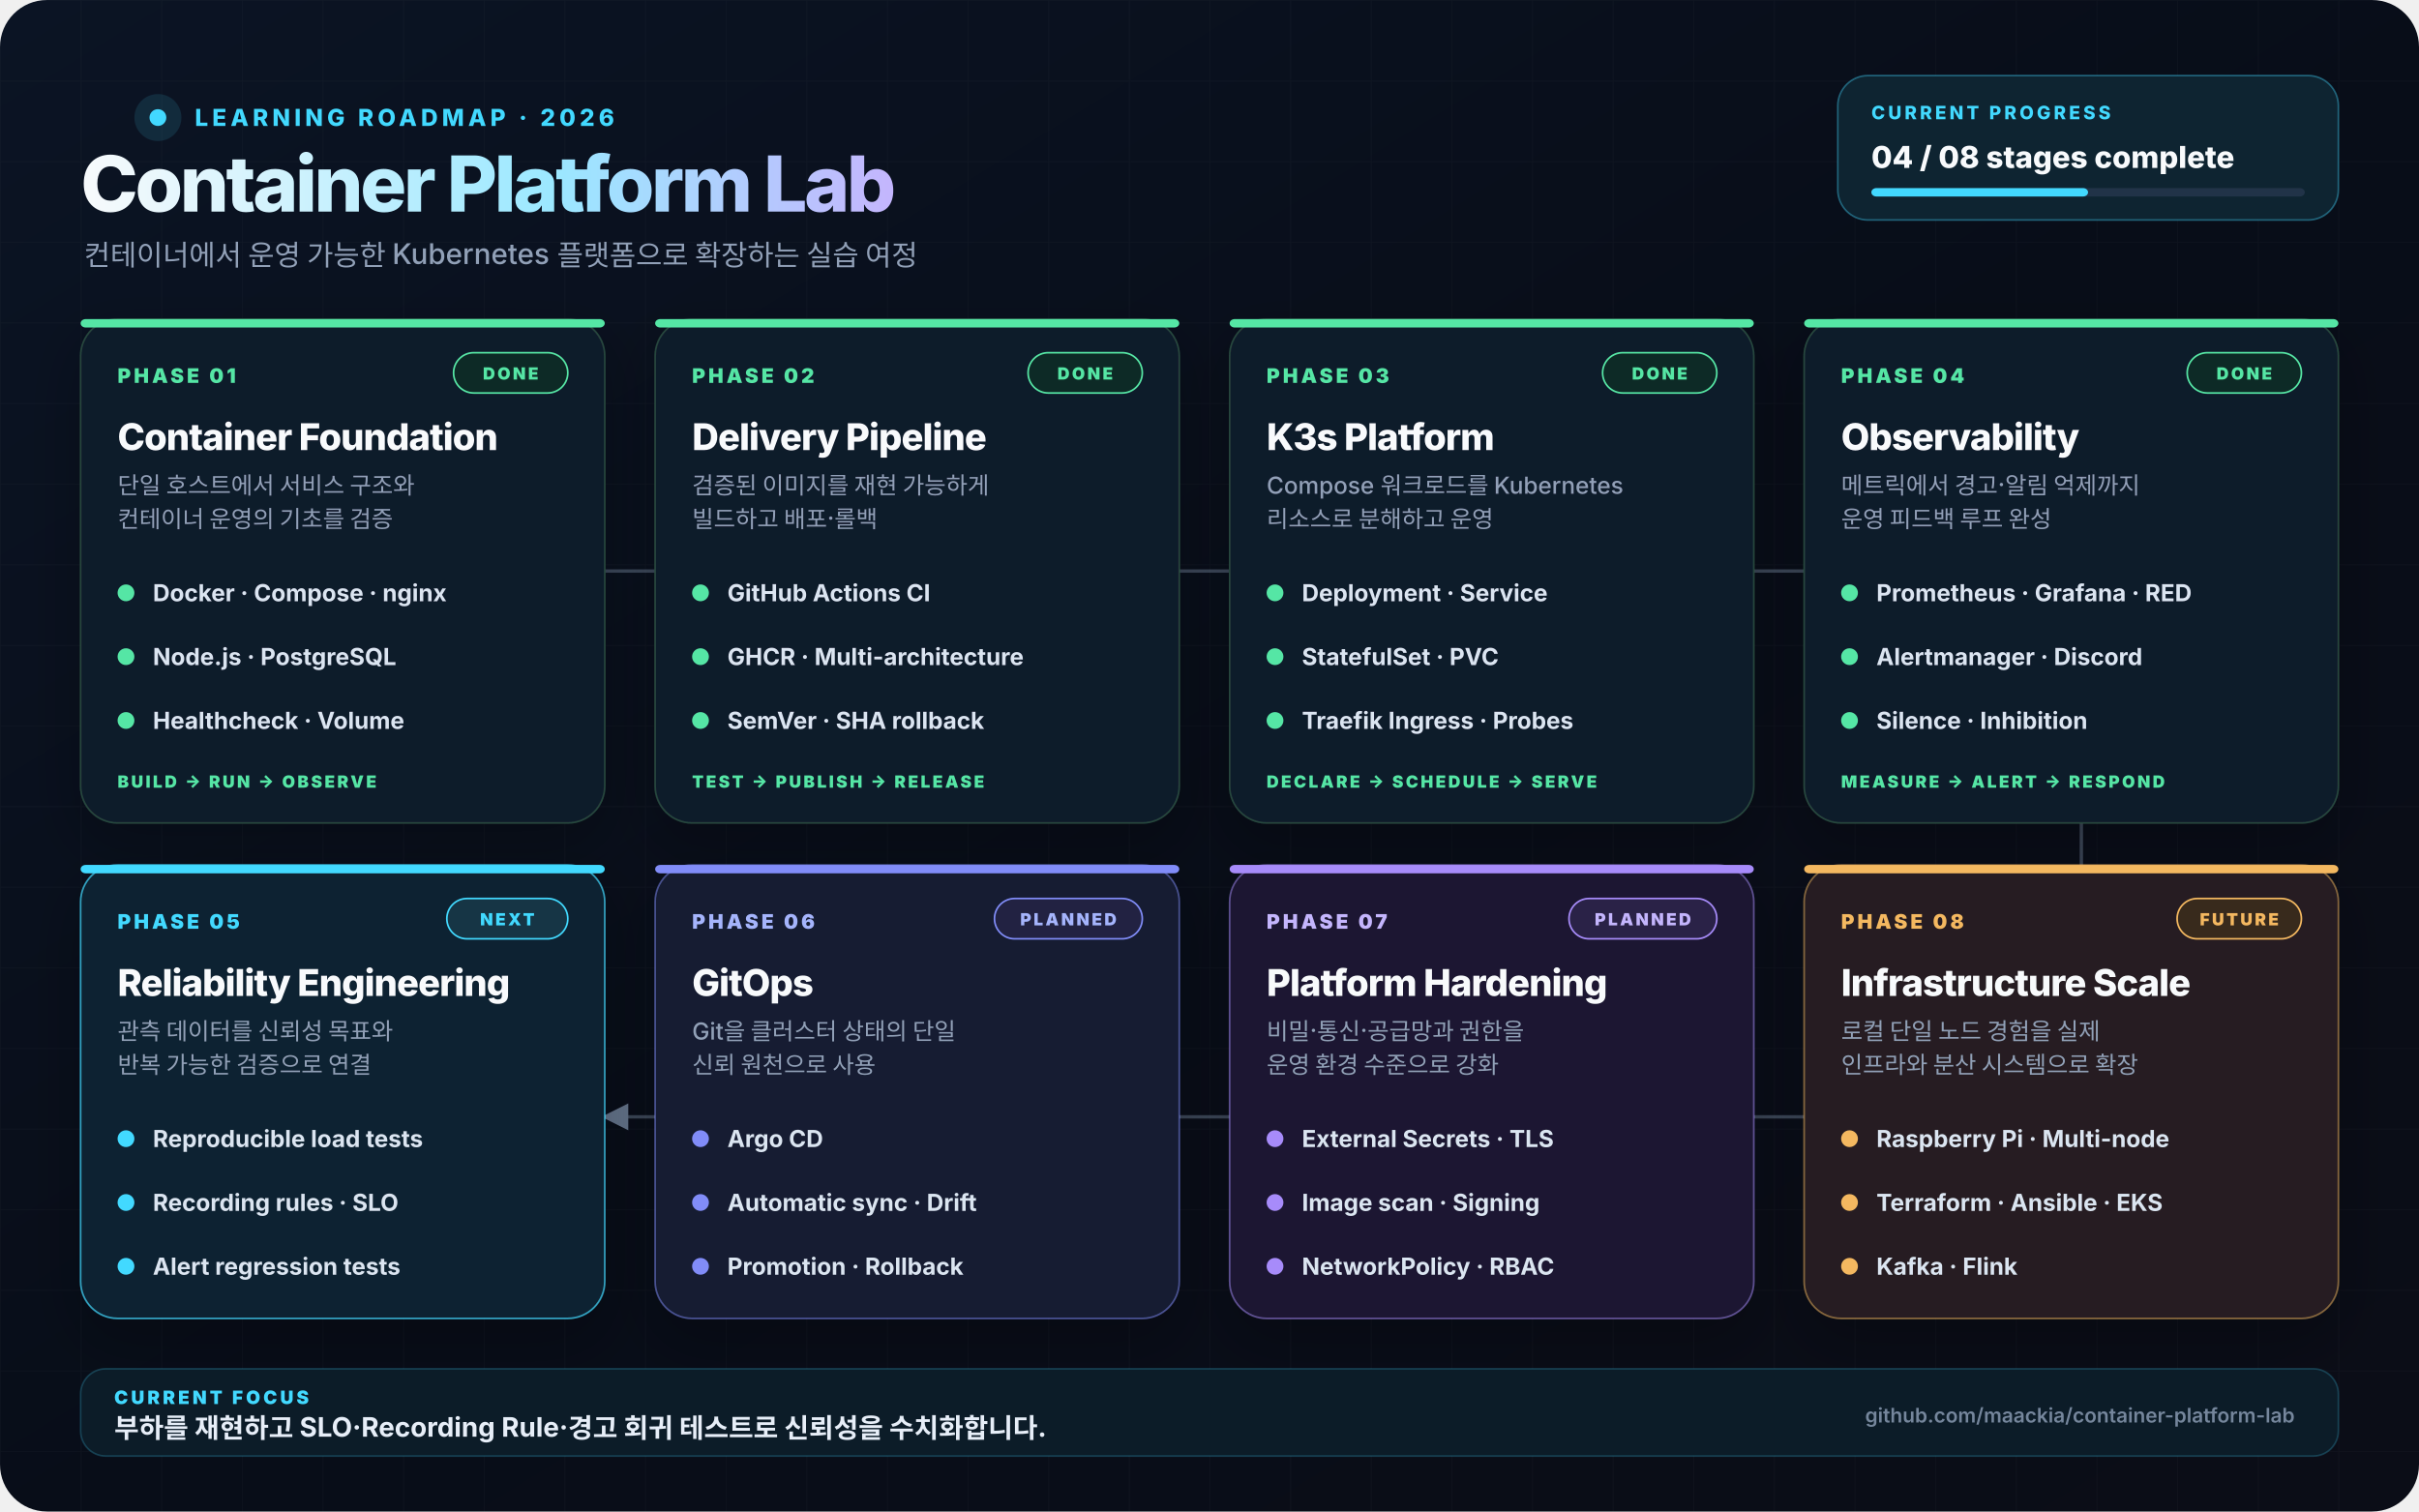
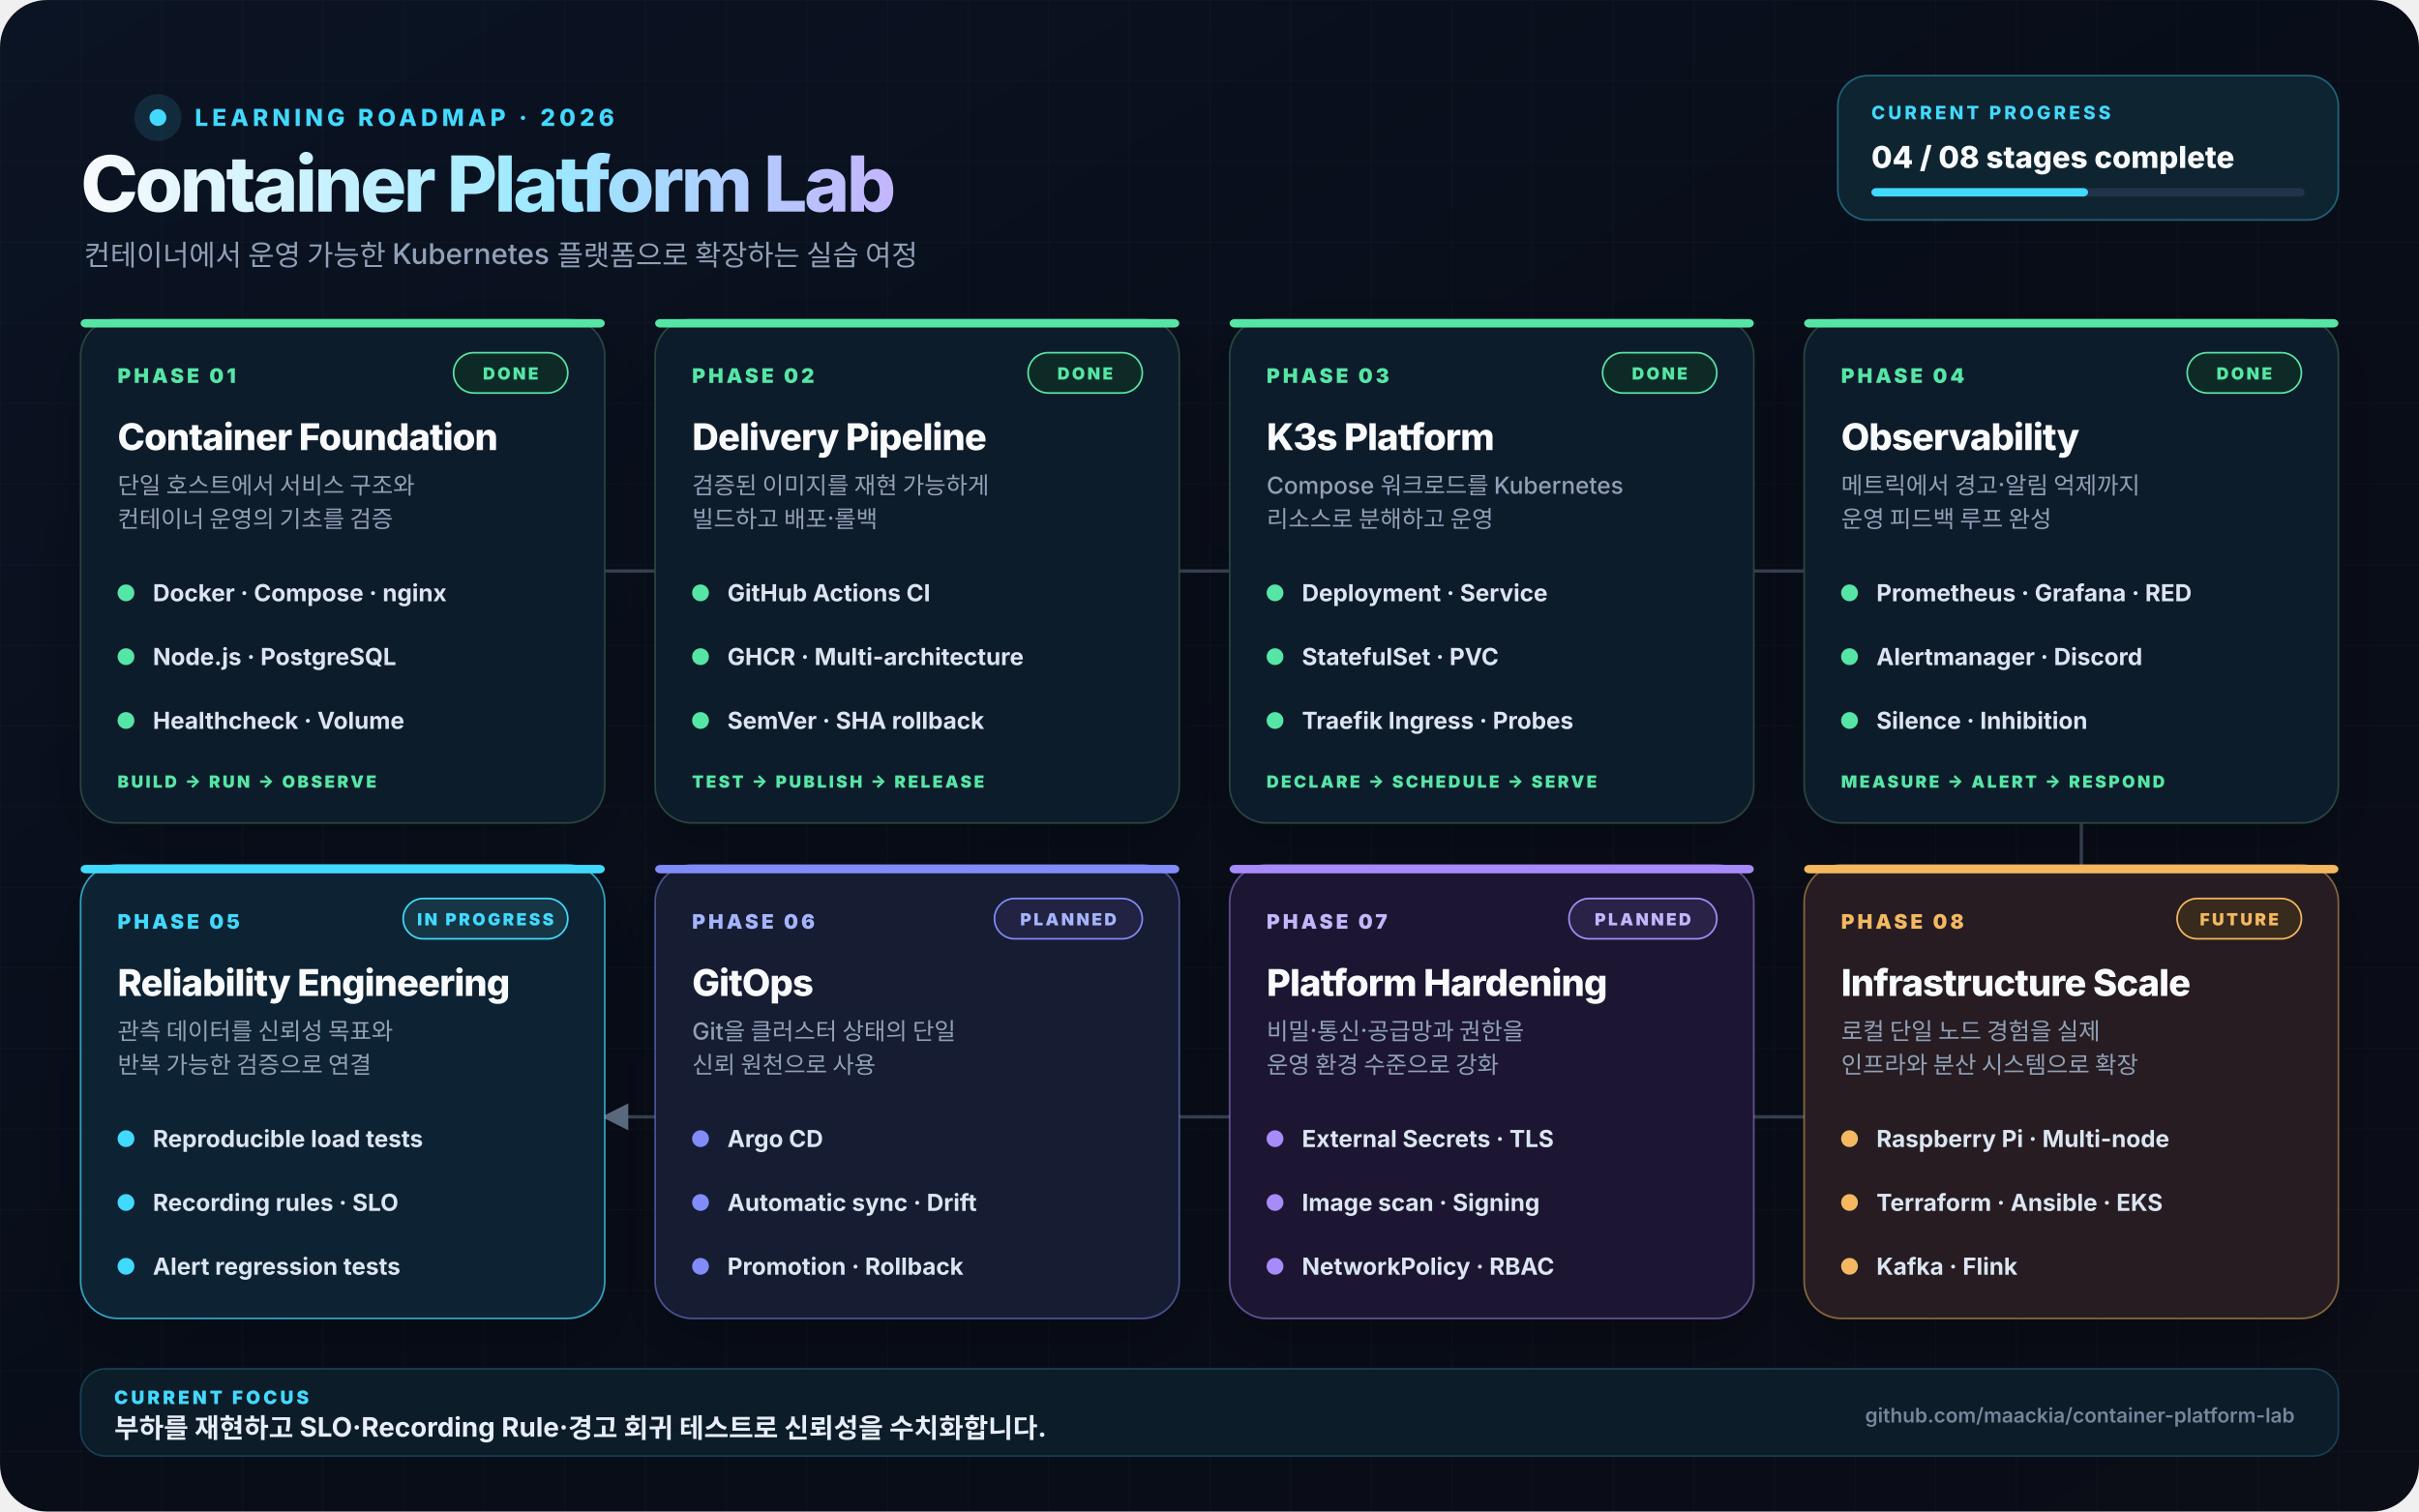
<svg xmlns="http://www.w3.org/2000/svg" width="1440" height="900" viewBox="0 0 1440 900" role="img" aria-labelledby="title desc">
  <defs>
    <linearGradient id="background" x1="0" y1="0" x2="1" y2="1">
      <stop offset="0" stop-color="#0b1424" />
      <stop offset="0.52" stop-color="#080d18" />
      <stop offset="1" stop-color="#0b0d17" />
    </linearGradient>
    <linearGradient id="headline" x1="0" y1="0" x2="1" y2="0">
      <stop offset="0" stop-color="#f8fafc" />
      <stop offset="0.58" stop-color="#9be8ff" />
      <stop offset="1" stop-color="#c4b5fd" />
    </linearGradient>
    <pattern id="grid" width="48" height="48" patternUnits="userSpaceOnUse">
      <path d="M48 0H0V48" fill="none" stroke="#ffffff" stroke-opacity="0.025" />
    </pattern>
    <filter id="shadow" x="-10%" y="-10%" width="120%" height="130%">
      <feDropShadow dx="0" dy="14" stdDeviation="18" flood-color="#000000" flood-opacity="0.24" />
    </filter>
    <marker id="arrow" viewBox="0 0 8 8" refX="7" refY="4" markerWidth="8" markerHeight="8" orient="auto-start-reverse">
      <path d="M0 0L8 4L0 8Z" fill="#64748b" />
    </marker>
    <style>
      text { font-family: Inter, Pretendard, "Apple SD Gothic Neo", system-ui, sans-serif; }
      .eyebrow { font-size: 14px; font-weight: 800; letter-spacing: 2.4px; fill: #42d9ff; }
      .headline { font-size: 46px; font-weight: 800; letter-spacing: -1.8px; fill: url(#headline); }
      .lead { font-size: 17px; font-weight: 500; fill: #91a0b7; }
      .progress-label { font-size: 11px; font-weight: 800; letter-spacing: 1.8px; fill: #42d9ff; }
      .progress-main { font-size: 18px; font-weight: 800; fill: #f8fafc; }
      .phase { font-size: 12px; font-weight: 900; letter-spacing: 1.8px; }
      .status { font-size: 10px; font-weight: 900; letter-spacing: 1.4px; }
      .card-title { font-size: 22px; font-weight: 800; letter-spacing: -0.5px; fill: #f8fafc; }
      .card-copy { font-size: 14px; font-weight: 500; fill: #91a0b7; }
      .item { font-size: 14px; font-weight: 650; fill: #dbe5f1; }
      .focus-kicker { font-size: 11px; font-weight: 900; letter-spacing: 1.8px; fill: #42d9ff; }
      .focus-copy { font-size: 16px; font-weight: 700; fill: #e7eef8; }
      .footer { font-size: 12px; font-weight: 600; fill: #75869c; }
    </style>
  </defs>
  <rect width="1440" height="900" rx="28" fill="url(#background)" />
  <rect width="1440" height="900" rx="28" fill="url(#grid)" />
  <circle cx="94" cy="70" r="5" fill="#42d9ff" />
  <circle cx="94" cy="70" r="14" fill="#42d9ff" opacity="0.12" />
  <text x="116" y="75" class="eyebrow">LEARNING ROADMAP · 2026</text>
  <text x="48" y="126" class="headline">Container Platform Lab</text>
  <text x="50" y="158" class="lead">컨테이너에서 운영 가능한 Kubernetes 플랫폼으로 확장하는 실습 여정</text>
  <g transform="translate(1094 45)">
    <rect width="298" height="86" rx="18" fill="#0e2431" stroke="#42d9ff" stroke-opacity="0.38" />
    <text x="20" y="26" class="progress-label">CURRENT PROGRESS</text>
    <text x="20" y="55" class="progress-main">04 / 08 stages complete</text>
    <rect x="20" y="67" width="258" height="5" rx="3" fill="#213348" />
    <rect x="20" y="67" width="129" height="5" rx="3" fill="#42d9ff" />
  </g>
  <path d="M360 340H390M702 340H732M1044 340H1074M1239 490V515M1074 665H1044M732 665H702M390 665H360" fill="none" stroke="#64748b" stroke-opacity="0.55" stroke-width="2" marker-end="url(#arrow)" />
  <g transform="translate(48 190)" filter="url(#shadow)">
    <rect width="312" height="300" rx="22" fill="#111a2b" stroke="#26463d" />
    <rect width="312" height="5" rx="3" fill="#55e6a5" />
    <text x="22" y="38" class="phase" fill="#55e6a5">PHASE 01</text>
    <rect x="222" y="20" width="68" height="24" rx="12" fill="#102b25" stroke="#55e6a5" />
    <text x="256" y="36" text-anchor="middle" class="status" fill="#55e6a5">DONE</text>
    <text x="22" y="78" class="card-title">Container Foundation</text>
    <text x="22" y="104" class="card-copy">단일 호스트에서 서비스 구조와</text>
    <text x="22" y="124" class="card-copy">컨테이너 운영의 기초를 검증</text>
    <circle cx="27" cy="163" r="5" fill="#55e6a5" />
    <text x="43" y="168" class="item">Docker · Compose · nginx</text>
    <circle cx="27" cy="201" r="5" fill="#55e6a5" />
    <text x="43" y="206" class="item">Node.js · PostgreSQL</text>
    <circle cx="27" cy="239" r="5" fill="#55e6a5" />
    <text x="43" y="244" class="item">Healthcheck · Volume</text>
    <text x="22" y="279" class="status" fill="#55e6a5">BUILD → RUN → OBSERVE</text>
  </g>
  <g transform="translate(390 190)" filter="url(#shadow)">
    <rect width="312" height="300" rx="22" fill="#111a2b" stroke="#26463d" />
    <rect width="312" height="5" rx="3" fill="#55e6a5" />
    <text x="22" y="38" class="phase" fill="#55e6a5">PHASE 02</text>
    <rect x="222" y="20" width="68" height="24" rx="12" fill="#102b25" stroke="#55e6a5" />
    <text x="256" y="36" text-anchor="middle" class="status" fill="#55e6a5">DONE</text>
    <text x="22" y="78" class="card-title">Delivery Pipeline</text>
    <text x="22" y="104" class="card-copy">검증된 이미지를 재현 가능하게</text>
    <text x="22" y="124" class="card-copy">빌드하고 배포·롤백</text>
    <circle cx="27" cy="163" r="5" fill="#55e6a5" />
    <text x="43" y="168" class="item">GitHub Actions CI</text>
    <circle cx="27" cy="201" r="5" fill="#55e6a5" />
    <text x="43" y="206" class="item">GHCR · Multi-architecture</text>
    <circle cx="27" cy="239" r="5" fill="#55e6a5" />
    <text x="43" y="244" class="item">SemVer · SHA rollback</text>
    <text x="22" y="279" class="status" fill="#55e6a5">TEST → PUBLISH → RELEASE</text>
  </g>
  <g transform="translate(732 190)" filter="url(#shadow)">
    <rect width="312" height="300" rx="22" fill="#111a2b" stroke="#26463d" />
    <rect width="312" height="5" rx="3" fill="#55e6a5" />
    <text x="22" y="38" class="phase" fill="#55e6a5">PHASE 03</text>
    <rect x="222" y="20" width="68" height="24" rx="12" fill="#102b25" stroke="#55e6a5" />
    <text x="256" y="36" text-anchor="middle" class="status" fill="#55e6a5">DONE</text>
    <text x="22" y="78" class="card-title">K3s Platform</text>
    <text x="22" y="104" class="card-copy">Compose 워크로드를 Kubernetes</text>
    <text x="22" y="124" class="card-copy">리소스로 분해하고 운영</text>
    <circle cx="27" cy="163" r="5" fill="#55e6a5" />
    <text x="43" y="168" class="item">Deployment · Service</text>
    <circle cx="27" cy="201" r="5" fill="#55e6a5" />
    <text x="43" y="206" class="item">StatefulSet · PVC</text>
    <circle cx="27" cy="239" r="5" fill="#55e6a5" />
    <text x="43" y="244" class="item">Traefik Ingress · Probes</text>
    <text x="22" y="279" class="status" fill="#55e6a5">DECLARE → SCHEDULE → SERVE</text>
  </g>
  <g transform="translate(1074 190)" filter="url(#shadow)">
    <rect width="318" height="300" rx="22" fill="#111a2b" stroke="#26463d" />
    <rect width="318" height="5" rx="3" fill="#55e6a5" />
    <text x="22" y="38" class="phase" fill="#55e6a5">PHASE 04</text>
    <rect x="228" y="20" width="68" height="24" rx="12" fill="#102b25" stroke="#55e6a5" />
    <text x="262" y="36" text-anchor="middle" class="status" fill="#55e6a5">DONE</text>
    <text x="22" y="78" class="card-title">Observability</text>
    <text x="22" y="104" class="card-copy">메트릭에서 경고·알림 억제까지</text>
    <text x="22" y="124" class="card-copy">운영 피드백 루프 완성</text>
    <circle cx="27" cy="163" r="5" fill="#55e6a5" />
    <text x="43" y="168" class="item">Prometheus · Grafana · RED</text>
    <circle cx="27" cy="201" r="5" fill="#55e6a5" />
    <text x="43" y="206" class="item">Alertmanager · Discord</text>
    <circle cx="27" cy="239" r="5" fill="#55e6a5" />
    <text x="43" y="244" class="item">Silence · Inhibition</text>
    <text x="22" y="279" class="status" fill="#55e6a5">MEASURE → ALERT → RESPOND</text>
  </g>
  <g transform="translate(48 515)" filter="url(#shadow)">
    <rect width="312" height="270" rx="22" fill="#102331" stroke="#42d9ff" stroke-opacity="0.7" />
    <rect width="312" height="5" rx="3" fill="#42d9ff" />
    <text x="22" y="38" class="phase" fill="#42d9ff">PHASE 05</text>
-     <rect x="218" y="20" width="72" height="24" rx="12" fill="#123544" stroke="#42d9ff" />
-     <text x="254" y="36" text-anchor="middle" class="status" fill="#42d9ff">NEXT</text>
+     <rect x="192" y="20" width="98" height="24" rx="12" fill="#123544" stroke="#42d9ff" />
+     <text x="241" y="36" text-anchor="middle" class="status" fill="#42d9ff">IN PROGRESS</text>
    <text x="22" y="78" class="card-title">Reliability Engineering</text>
    <text x="22" y="104" class="card-copy">관측 데이터를 신뢰성 목표와</text>
    <text x="22" y="124" class="card-copy">반복 가능한 검증으로 연결</text>
    <circle cx="27" cy="163" r="5" fill="#42d9ff" />
    <text x="43" y="168" class="item">Reproducible load tests</text>
    <circle cx="27" cy="201" r="5" fill="#42d9ff" />
    <text x="43" y="206" class="item">Recording rules · SLO</text>
    <circle cx="27" cy="239" r="5" fill="#42d9ff" />
    <text x="43" y="244" class="item">Alert regression tests</text>
  </g>
  <g transform="translate(390 515)" filter="url(#shadow)">
    <rect width="312" height="270" rx="22" fill="#151b30" stroke="#818cf8" stroke-opacity="0.5" />
    <rect width="312" height="5" rx="3" fill="#818cf8" />
    <text x="22" y="38" class="phase" fill="#a5b4fc">PHASE 06</text>
    <rect x="202" y="20" width="88" height="24" rx="12" fill="#202342" stroke="#818cf8" />
    <text x="246" y="36" text-anchor="middle" class="status" fill="#a5b4fc">PLANNED</text>
    <text x="22" y="78" class="card-title">GitOps</text>
    <text x="22" y="104" class="card-copy">Git을 클러스터 상태의 단일</text>
    <text x="22" y="124" class="card-copy">신뢰 원천으로 사용</text>
    <circle cx="27" cy="163" r="5" fill="#818cf8" />
    <text x="43" y="168" class="item">Argo CD</text>
    <circle cx="27" cy="201" r="5" fill="#818cf8" />
    <text x="43" y="206" class="item">Automatic sync · Drift</text>
    <circle cx="27" cy="239" r="5" fill="#818cf8" />
    <text x="43" y="244" class="item">Promotion · Rollback</text>
  </g>
  <g transform="translate(732 515)" filter="url(#shadow)">
    <rect width="312" height="270" rx="22" fill="#1c1830" stroke="#a78bfa" stroke-opacity="0.5" />
    <rect width="312" height="5" rx="3" fill="#a78bfa" />
    <text x="22" y="38" class="phase" fill="#c4b5fd">PHASE 07</text>
    <rect x="202" y="20" width="88" height="24" rx="12" fill="#2b2347" stroke="#a78bfa" />
    <text x="246" y="36" text-anchor="middle" class="status" fill="#c4b5fd">PLANNED</text>
    <text x="22" y="78" class="card-title">Platform Hardening</text>
    <text x="22" y="104" class="card-copy">비밀·통신·공급망과 권한을</text>
    <text x="22" y="124" class="card-copy">운영 환경 수준으로 강화</text>
    <circle cx="27" cy="163" r="5" fill="#a78bfa" />
    <text x="43" y="168" class="item">External Secrets · TLS</text>
    <circle cx="27" cy="201" r="5" fill="#a78bfa" />
    <text x="43" y="206" class="item">Image scan · Signing</text>
    <circle cx="27" cy="239" r="5" fill="#a78bfa" />
    <text x="43" y="244" class="item">NetworkPolicy · RBAC</text>
  </g>
  <g transform="translate(1074 515)" filter="url(#shadow)">
    <rect width="318" height="270" rx="22" fill="#251d21" stroke="#f4b860" stroke-opacity="0.48" />
    <rect width="318" height="5" rx="3" fill="#f4b860" />
    <text x="22" y="38" class="phase" fill="#f4b860">PHASE 08</text>
    <rect x="222" y="20" width="74" height="24" rx="12" fill="#38291f" stroke="#f4b860" />
    <text x="259" y="36" text-anchor="middle" class="status" fill="#f4b860">FUTURE</text>
    <text x="22" y="78" class="card-title">Infrastructure Scale</text>
    <text x="22" y="104" class="card-copy">로컬 단일 노드 경험을 실제</text>
    <text x="22" y="124" class="card-copy">인프라와 분산 시스템으로 확장</text>
    <circle cx="27" cy="163" r="5" fill="#f4b860" />
    <text x="43" y="168" class="item">Raspberry Pi · Multi-node</text>
    <circle cx="27" cy="201" r="5" fill="#f4b860" />
    <text x="43" y="206" class="item">Terraform · Ansible · EKS</text>
    <circle cx="27" cy="239" r="5" fill="#f4b860" />
    <text x="43" y="244" class="item">Kafka · Flink</text>
  </g>
  <g transform="translate(48 815)">
    <rect width="1344" height="52" rx="15" fill="#0c1c28" stroke="#42d9ff" stroke-opacity="0.22" />
    <text x="20" y="21" class="focus-kicker">CURRENT FOCUS</text>
    <text x="20" y="41" class="focus-copy">부하를 재현하고 SLO·Recording Rule·경고 회귀 테스트로 신뢰성을 수치화합니다.</text>
    <text x="1318" y="32" text-anchor="end" class="footer">github.com/maackia/container-platform-lab</text>
  </g>
</svg>
